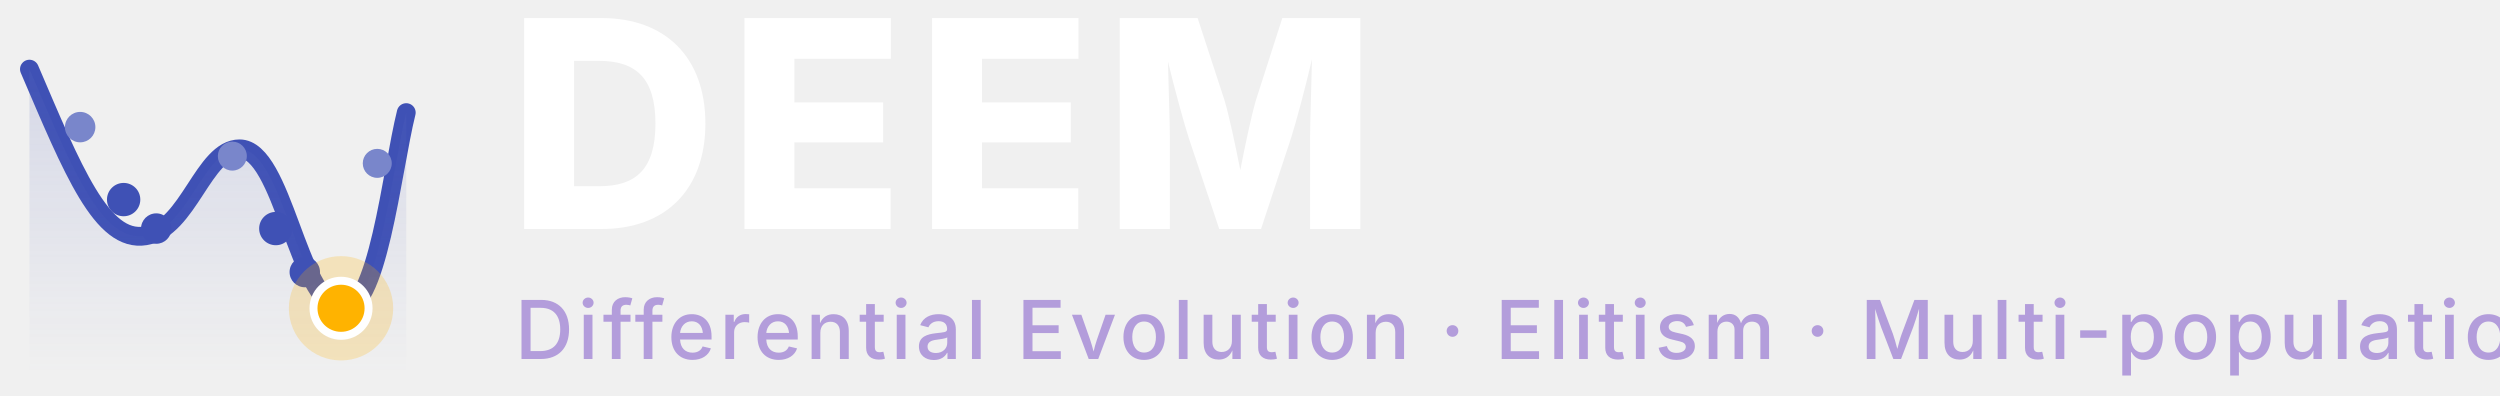
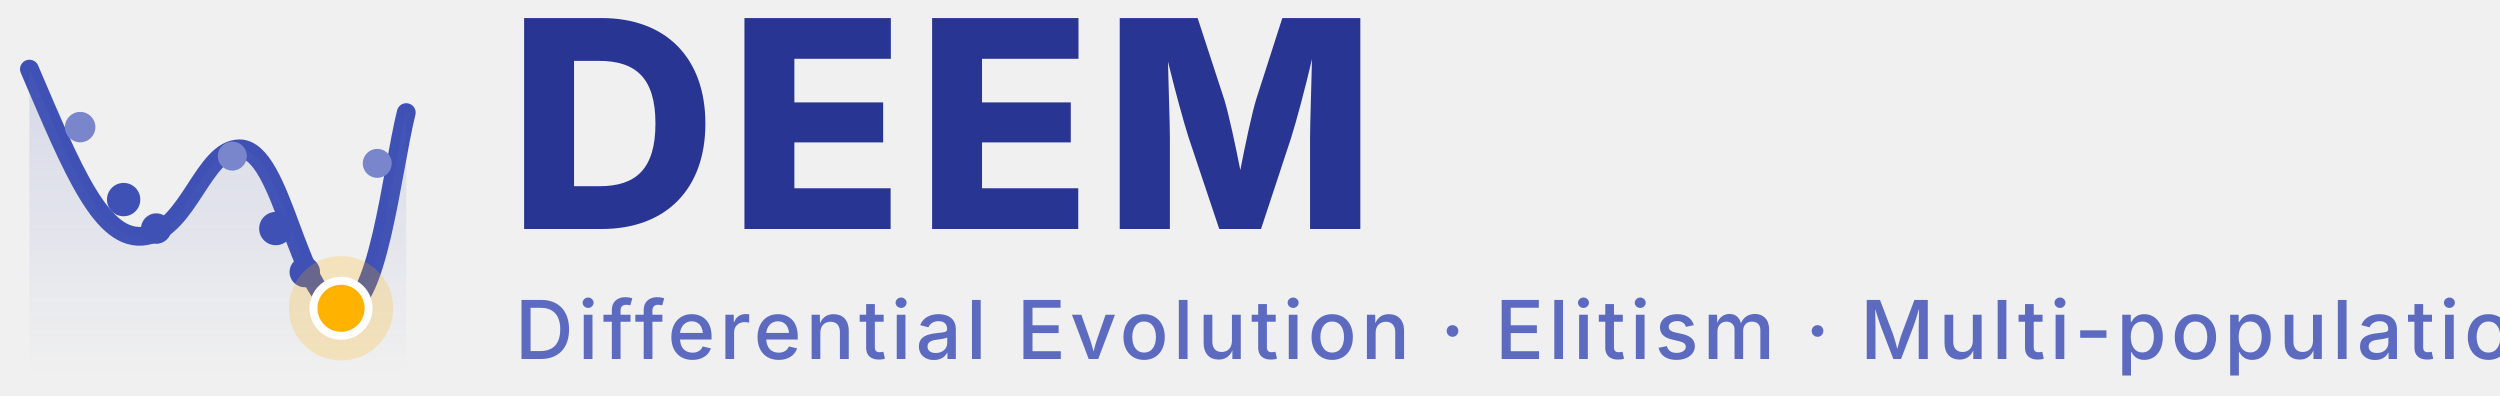
<svg xmlns="http://www.w3.org/2000/svg" viewBox="0 0 345.002 54.582" width="335" height="53" role="img" aria-label="DEEM logo" version="1.1" id="svg12">
  <defs id="defs2">
    <linearGradient id="valley2" x1="5.392" y1="17.803" x2="5.392" y2="64.536" gradientTransform="scale(1.112697,0.898717)" gradientUnits="userSpaceOnUse">
      <stop offset="0" stop-color="#5c6bc0" stop-opacity="0.18" id="stop1" />
      <stop offset="1" stop-color="#5c6bc0" stop-opacity="0" id="stop2" />
    </linearGradient>
  </defs>
  <g transform="translate(-1.937802,-6.457633)" id="g11">
    <path d="m 6,16 c 6,14 10,24 16,23 6,-1 8,-12 13,-12 6,0 8,21 14,22 5,1 7,-19 9,-27" fill="none" stroke="#3f51b5" stroke-width="2.6" stroke-linecap="round" stroke-linejoin="round" id="path2" />
    <path d="m 6,16 c 6,14 10,24 16,23 6,-1 8,-12 13,-12 6,0 8,21 14,22 5,1 7,-19 9,-27 V 58 H 6 Z" fill="url(#valley2)" id="path3" style="fill:url(#valley2)" />
    <circle cx="13" cy="24" r="2.1" fill="#7986cb" id="circle3" />
    <circle cx="19" cy="34" r="2.3" fill="#3f51b5" id="circle4" />
    <circle cx="23.5" cy="38" r="2.1" fill="#3f51b5" id="circle5" />
    <circle cx="34" cy="28" r="2" fill="#7986cb" id="circle6" />
    <circle cx="40" cy="38" r="2.3" fill="#3f51b5" id="circle7" />
    <circle cx="44" cy="44" r="2.1" fill="#3f51b5" id="circle8" />
    <circle cx="54" cy="29" r="2" fill="#7986cb" id="circle9" />
    <circle cx="49" cy="49" r="7.2" fill="#ffb300" opacity="0.22" id="circle10" />
    <circle cx="49" cy="49" r="3.8" fill="#ffb300" stroke="#ffffff" stroke-width="1.1" id="circle11" />
  </g>
-   <text x="70.062" y="31.602" font-family="Inter, 'Segoe UI', Helvetica, Arial, sans-serif" font-size="40px" font-weight="800" letter-spacing="1.5" fill="#ffffff" id="text11">DEEM</text>
-   <text x="71.062" y="49.542" font-family="Inter, 'Segoe UI', Helvetica, Arial, sans-serif" font-size="11.2px" font-weight="500" letter-spacing="0.6" fill="#b39ddb" id="text12">Differential Evolution · Elitism · Multi-populations</text>
+   <text x="70.062" y="31.602" font-family="Inter, 'Segoe UI', Helvetica, Arial, sans-serif" font-size="40px" font-weight="800" letter-spacing="1.5" fill="#ffffff" id="text11" style="fill:#283593;fill-opacity:1">DEEM</text>
+   <text x="71.062" y="49.542" font-family="Inter, 'Segoe UI', Helvetica, Arial, sans-serif" font-size="11.2px" font-weight="500" letter-spacing="0.6" fill="#b39ddb" id="text12" style="fill:#5c6bc0;fill-opacity:1">Differential Evolution · Elitism · Multi-populations</text>
</svg>
